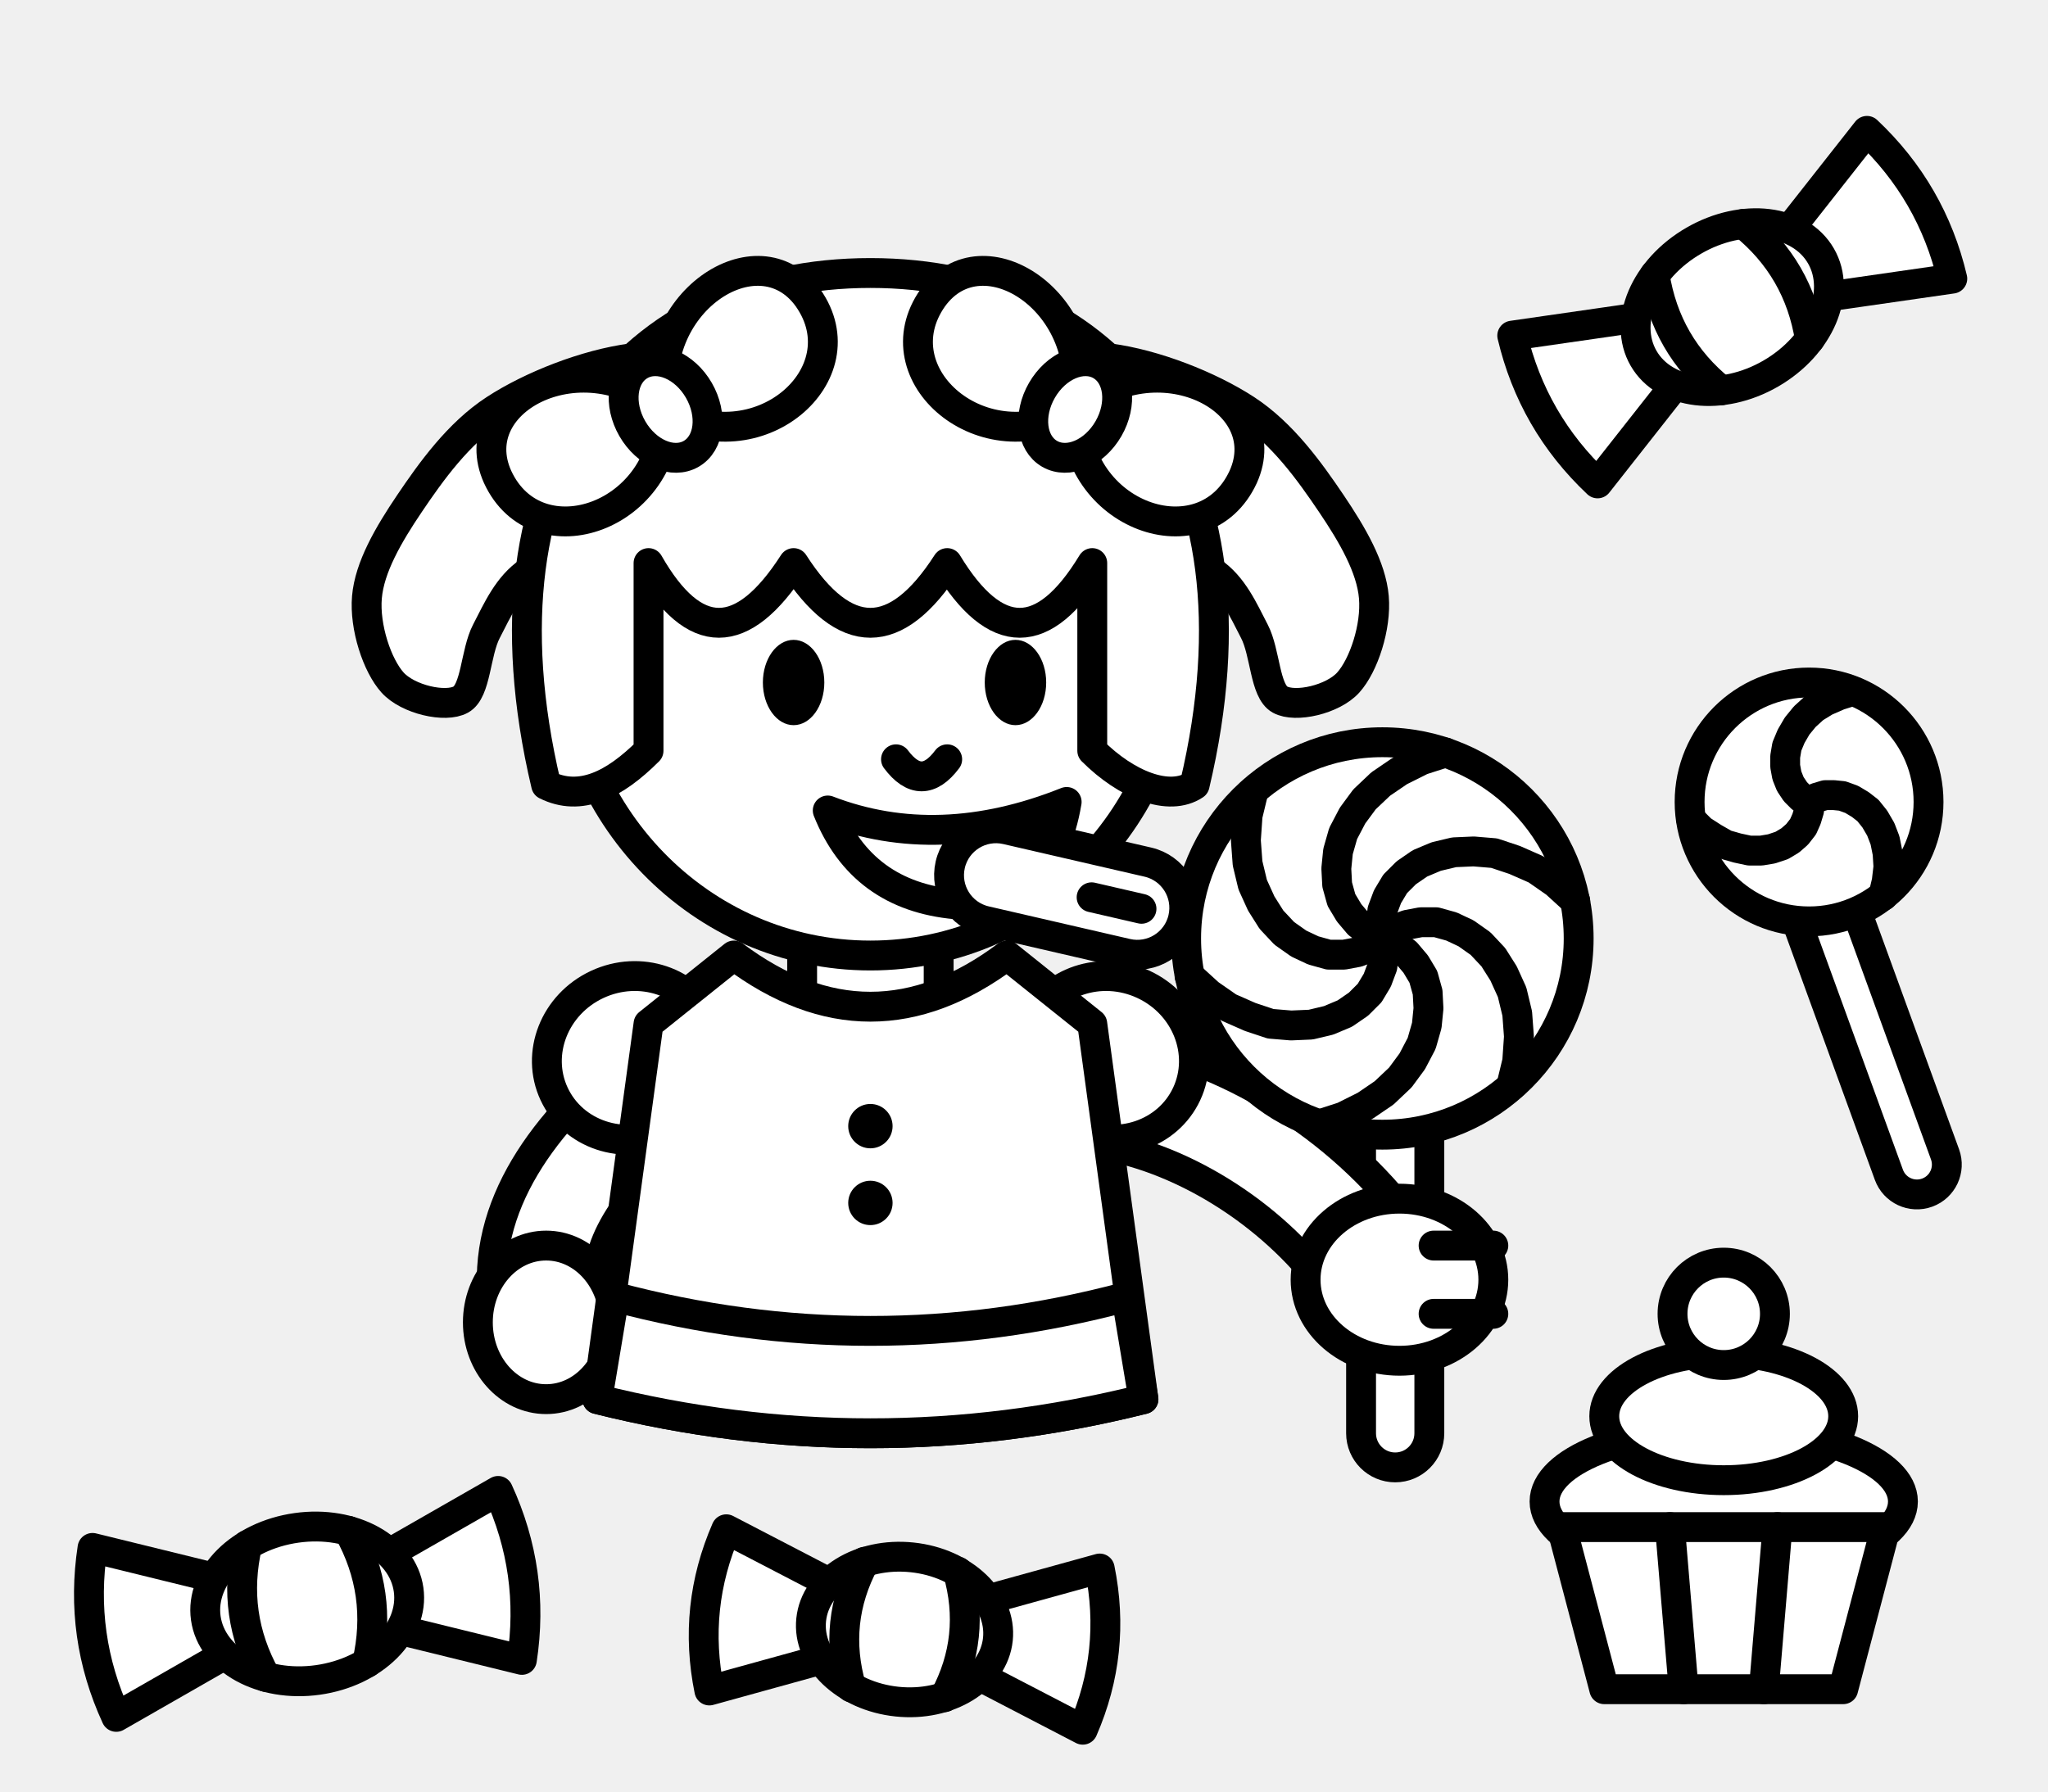
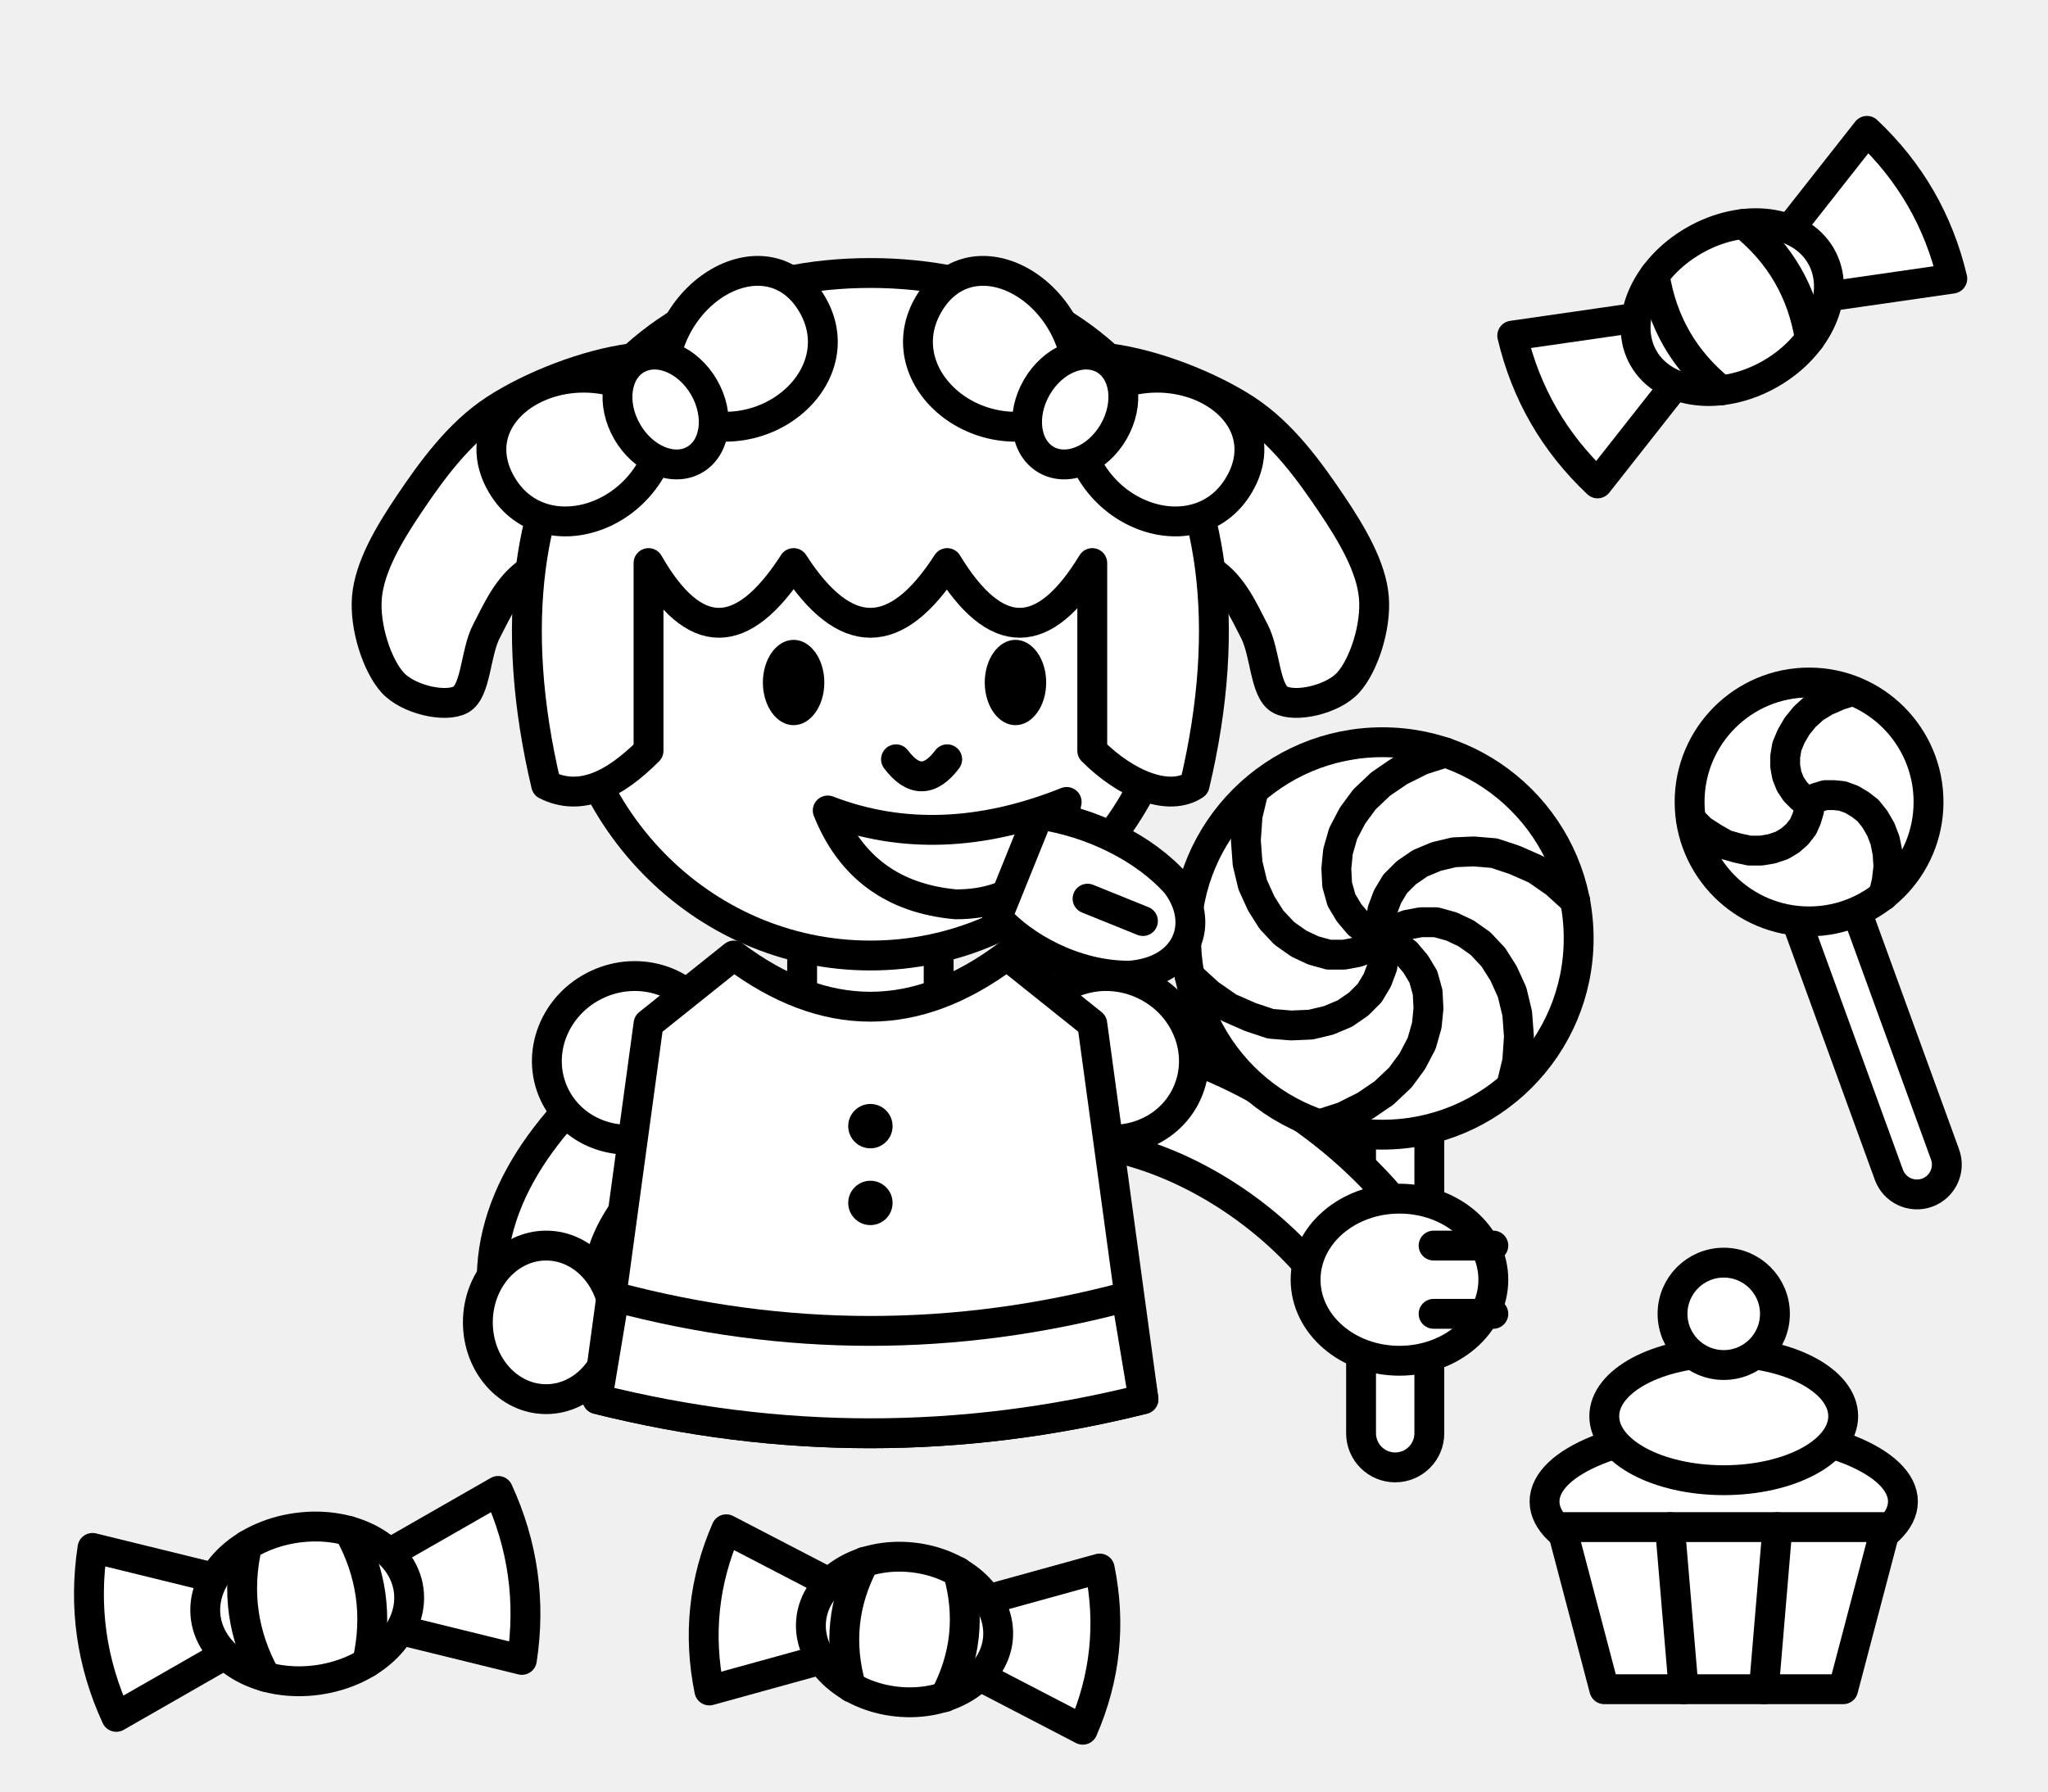
<svg xmlns="http://www.w3.org/2000/svg" viewBox="0 0 240 210" fill="#fff" stroke="#000" stroke-width="3.5" stroke-linecap="round" stroke-linejoin="round">
  <g>
    <g transform="translate(36 188) rotate(-8)">
      <path d="M9,-4 L24,-10 Q27,0 24,10 L9,4 Z" />
      <path d="M-9,-4 L-24,-10 Q-27,0 -24,10 L-9,4 Z" />
      <ellipse cx="0" cy="0" rx="12" ry="9" />
      <path d="M6,-7.8 Q9,0 6,7.8" fill="none" />
      <path d="M-6,-7.8 Q-9,0 -6,7.8" fill="none" />
    </g>
    <g transform="translate(106 191) rotate(6)">
      <path d="M8,-4 L22,-9.5 Q25,0 22,9.5 L8,4 Z" />
      <path d="M-8,-4 L-22,-9.5 Q-25,0 -22,9.5 L-8,4 Z" />
      <ellipse cx="0" cy="0" rx="11" ry="8.5" />
      <path d="M5.5,-7.4 Q8.5,0 5.5,7.4" fill="none" />
      <path d="M-5.5,-7.4 Q-8.5,0 -5.5,7.4" fill="none" />
    </g>
    <g transform="translate(203 36) rotate(-30)">
      <path d="M9,-4 L24,-10 Q27,0 24,10 L9,4 Z" />
      <path d="M-9,-4 L-24,-10 Q-27,0 -24,10 L-9,4 Z" />
      <ellipse cx="0" cy="0" rx="12" ry="9" />
      <path d="M6,-7.8 Q9,0 6,7.8" fill="none" />
      <path d="M-6,-7.8 Q-9,0 -6,7.8" fill="none" />
    </g>
    <rect x="215.5" y="101" width="7" height="40" rx="3.5" transform="rotate(-20 219 121)" />
    <circle cx="212" cy="94" r="14" />
    <path d="M212,94 L212.9,93.5 L213.9,93.2 L214.9,93.2 L215.9,93.3 L217,93.7 L218,94.3 L218.9,95 L219.7,96 L220.4,97.2 L220.9,98.5 L221.2,100 L221.3,101.6 L221.1,103.3 L220.7,105" fill="none" />
    <path d="M212,94 L212,95 L211.7,96 L211.3,96.9 L210.6,97.8 L209.8,98.5 L208.8,99.1 L207.6,99.5 L206.4,99.7 L205,99.7 L203.6,99.4 L202.2,99 L200.8,98.2 L199.4,97.3 L198.2,96.1" fill="none" />
    <path d="M212,94 L211.1,93.5 L210.4,92.8 L209.8,91.9 L209.4,90.9 L209.2,89.8 L209.2,88.7 L209.4,87.5 L209.9,86.3 L210.6,85.1 L211.5,84 L212.6,83 L213.9,82.2 L215.5,81.5 L217.1,81" fill="none" />
    <ellipse cx="202" cy="176" rx="21" ry="8.5" />
    <ellipse cx="202" cy="166" rx="14" ry="7.5" />
    <path d="M183,179 L221,179 L216,198 L188,198 Z" />
    <path d="M195.7,179 L197.3,198" fill="none" />
    <path d="M208.3,179 L206.7,198" fill="none" />
    <circle cx="202" cy="154" r="6" />
  </g>
  <g transform="translate(6 2)">
    <path d="M84,42 C81.3,39.3 73.3,39.3 68,40 C62.7,40.7 56.3,43.2 52,46 C47.7,48.8 44.5,53.3 42,57 C39.5,60.7 37.3,64.5 37,68 C36.7,71.5 38.2,76 40,78 C41.8,80 46.2,81 48,80 C49.8,79 49.7,74.5 51,72 C52.3,69.5 53.5,66.7 56,65 C58.5,63.3 62.7,62.5 66,62 C69.3,61.5 73,63 76,62 C79,61 82.7,59.3 84,56 C85.3,52.7 86.7,44.7 84,42 Z" />
    <path d="M108,42 C110.7,39.3 118.7,39.3 124,40 C129.3,40.7 135.7,43.2 140,46 C144.3,48.8 147.5,53.3 150,57 C152.5,60.7 154.7,64.5 155,68 C155.3,71.5 153.8,76 152,78 C150.2,80 145.8,81 144,80 C142.2,79 142.3,74.5 141,72 C139.7,69.5 138.5,66.7 136,65 C133.5,63.3 129.3,62.5 126,62 C122.7,61.5 119,63 116,62 C113,61 109.3,59.3 108,56 C106.7,52.7 105.3,44.7 108,42 Z" />
    <path d="M88,100 L104,100 L104,118 L88,118 Z" />
    <g fill="none">
      <path d="M72,126 C62,134 57,142 58,150" stroke="#000" stroke-width="16" />
      <path d="M72,126 C62,134 57,142 58,150" stroke="#fff" stroke-width="9" />
    </g>
    <ellipse cx="58" cy="153" rx="8" ry="9" />
    <ellipse cx="68" cy="122" rx="10" ry="9.5" transform="rotate(-25 68 122)" />
    <rect x="153.5" y="106" width="8" height="64" rx="4" transform="rotate(0 157.5 138)" />
    <g fill="none">
      <path d="M124,126 C136,128 148,136 155,146" stroke="#000" stroke-width="16" />
      <path d="M124,126 C136,128 148,136 155,146" stroke="#fff" stroke-width="9" />
    </g>
    <ellipse cx="124" cy="122" rx="10" ry="9.5" transform="rotate(25 124 122)" />
    <path d="M80,110 Q96,122 112,110 L122,118 L128,162 Q96,170 64,162 L70,118 Z" />
    <path d="M66,150 Q96,158 126,150 L128,162 Q96,170 64,162 Z" />
    <circle cx="96" cy="130" r="2.6" fill="#000" stroke="none" />
    <circle cx="96" cy="139" r="2.6" fill="#000" stroke="none" />
    <ellipse cx="96" cy="73" rx="36" ry="37" />
    <path d="M58,90 C49,52 68,30 96,30 C124,30 143,52 134,90 C131,92 126,90 122,86 L122,64 Q113.5,78 105,64 Q96,78 87,64 Q78,78 70,64 L70,86 C66,90 62,92 58,90 Z" />
    <g transform="translate(72 46) rotate(-30)">
      <path d="M0,0 C-4,-12 -20,-13 -21,-3 C-22,8 -6,11 0,0 Z" />
      <path d="M0,0 C4,-12 20,-13 21,-3 C22,8 6,11 0,0 Z" />
-       <ellipse cx="0" cy="0" rx="4.5" ry="6" />
+       <ellipse cx="0" cy="0" rx="5.2" ry="6.8" />
    </g>
    <g transform="translate(120 46) rotate(30)">
      <path d="M0,0 C-4,-12 -20,-13 -21,-3 C-22,8 -6,11 0,0 Z" />
      <path d="M0,0 C4,-12 20,-13 21,-3 C22,8 6,11 0,0 Z" />
-       <ellipse cx="0" cy="0" rx="4.5" ry="6" />
+       <ellipse cx="0" cy="0" rx="5.2" ry="6.8" />
    </g>
    <ellipse cx="87" cy="78" rx="3.6" ry="5" fill="#000" stroke="none" />
    <ellipse cx="113" cy="78" rx="3.6" ry="5" fill="#000" stroke="none" />
    <path d="M99,87 Q102,91 105,87" fill="none" />
    <path d="M91,93 Q104,98 119,92 Q117,104 106,104 Q95,103 91,93 Z" />
    <circle cx="156" cy="108" r="23" />
    <path d="M156,108 L157.5,108.7 L158.8,109.7 L159.9,111 L160.8,112.5 L161.3,114.3 L161.4,116.2 L161.2,118.2 L160.6,120.3 L159.5,122.4 L158.1,124.3 L156.2,126.1 L154,127.6 L151.4,128.9 L148.6,129.8" fill="none" />
    <path d="M156,108 L156.2,109.6 L156,111.3 L155.4,112.9 L154.5,114.4 L153.2,115.7 L151.6,116.8 L149.7,117.6 L147.6,118.1 L145.3,118.2 L142.9,118 L140.5,117.2 L138,116.1 L135.7,114.5 L133.4,112.4" fill="none" />
    <path d="M156,108 L154.7,109 L153.1,109.6 L151.5,109.9 L149.7,109.9 L147.9,109.4 L146.2,108.6 L144.5,107.4 L143,105.8 L141.8,103.9 L140.8,101.7 L140.2,99.2 L140,96.5 L140.2,93.6 L140.9,90.7" fill="none" />
    <path d="M156,108 L154.5,107.3 L153.2,106.3 L152.1,105 L151.2,103.5 L150.7,101.7 L150.6,99.8 L150.8,97.8 L151.4,95.7 L152.5,93.6 L153.9,91.7 L155.8,89.9 L158,88.4 L160.6,87.1 L163.4,86.2" fill="none" />
    <path d="M156,108 L155.8,106.4 L156,104.7 L156.6,103.1 L157.5,101.6 L158.8,100.3 L160.4,99.2 L162.3,98.4 L164.4,97.9 L166.7,97.8 L169.1,98 L171.5,98.8 L174,99.9 L176.3,101.5 L178.6,103.6" fill="none" />
    <path d="M156,108 L157.3,107 L158.9,106.4 L160.5,106.1 L162.3,106.1 L164.1,106.6 L165.8,107.4 L167.5,108.6 L169,110.2 L170.2,112.1 L171.2,114.3 L171.8,116.8 L172,119.5 L171.8,122.4 L171.1,125.3" fill="none" />
    <ellipse cx="158" cy="148" rx="11" ry="9.5" />
    <path d="M169,144 L162,144 M169,152 L162,152" fill="none" />
-     <g transform="translate(119 102.5) rotate(13)">
-       <rect x="-14" y="-5.5" width="28" height="11" rx="5.5" />
-       <path d="M3,0 L9,0" fill="none" />
+     <g transform="translate(117 101) rotate(22)">
+       <path d="M-4,-6.5 C2,-8 9,-7.5 14,-5 C19,-2 19,4 13,7 C7,9.5 0,8.5 -4,6.5 Z" />
+       <path d="M12,0.5 L5,0.5" fill="none" />
    </g>
  </g>
</svg>
